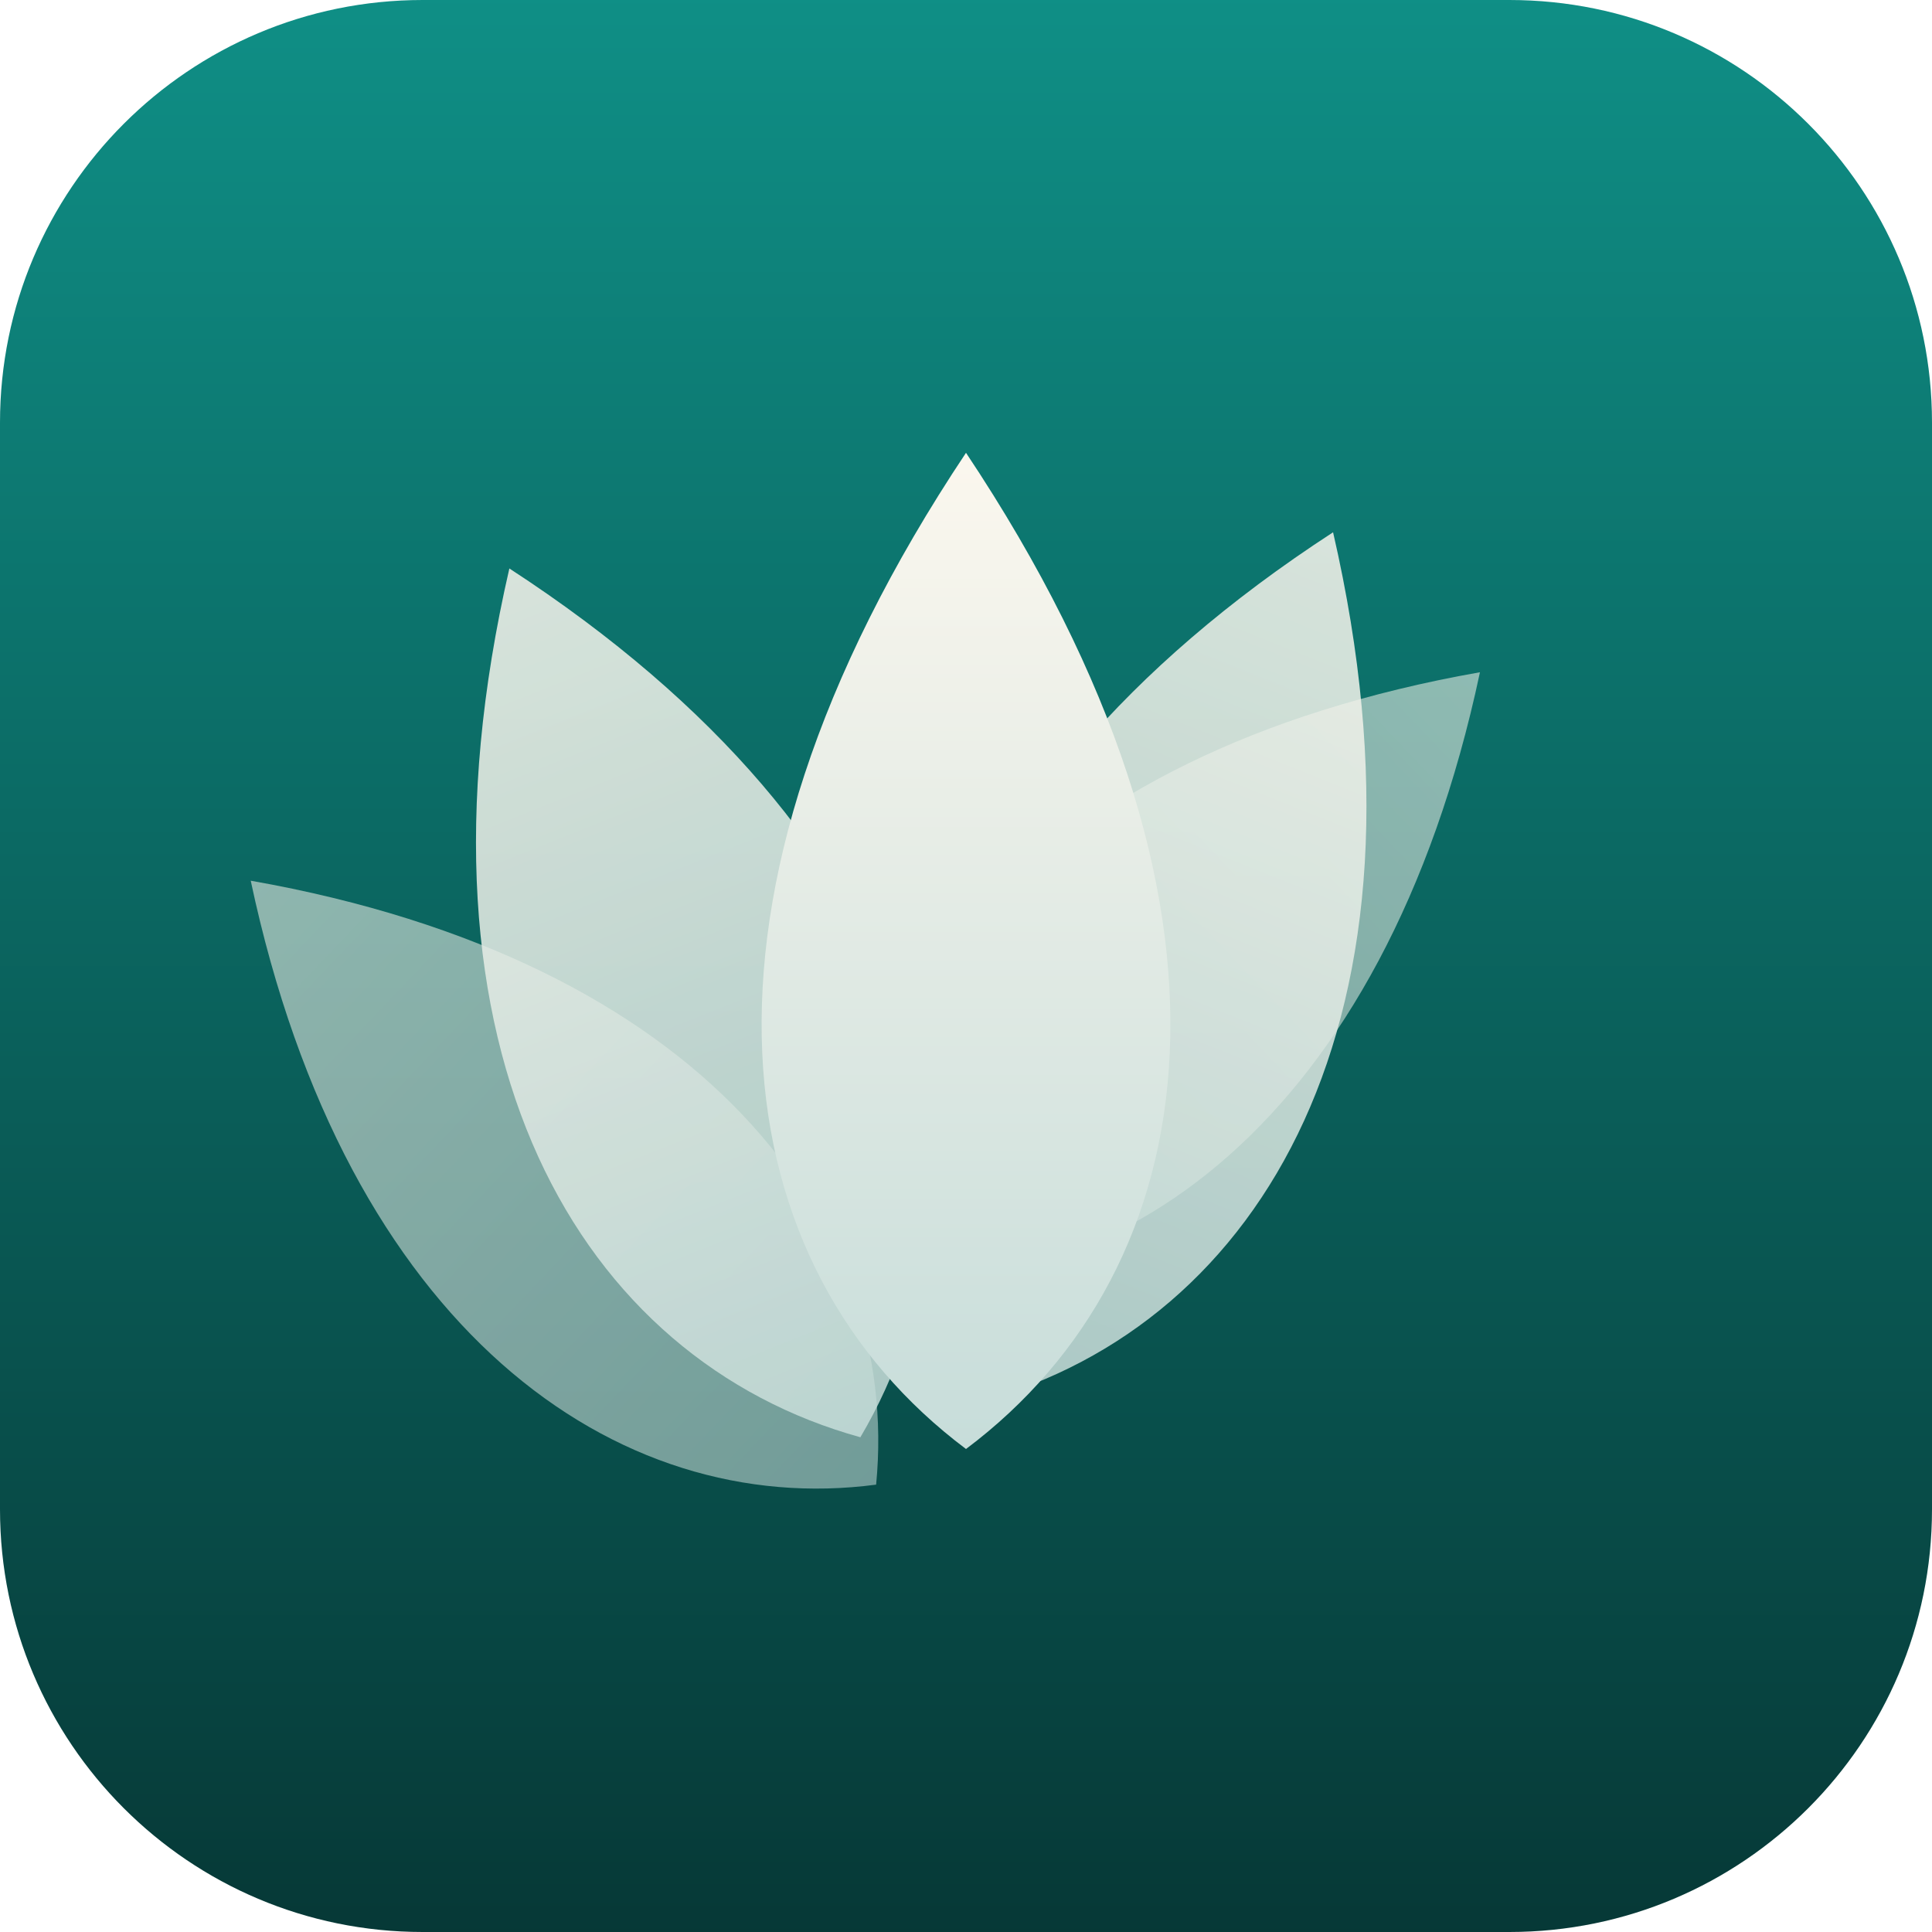
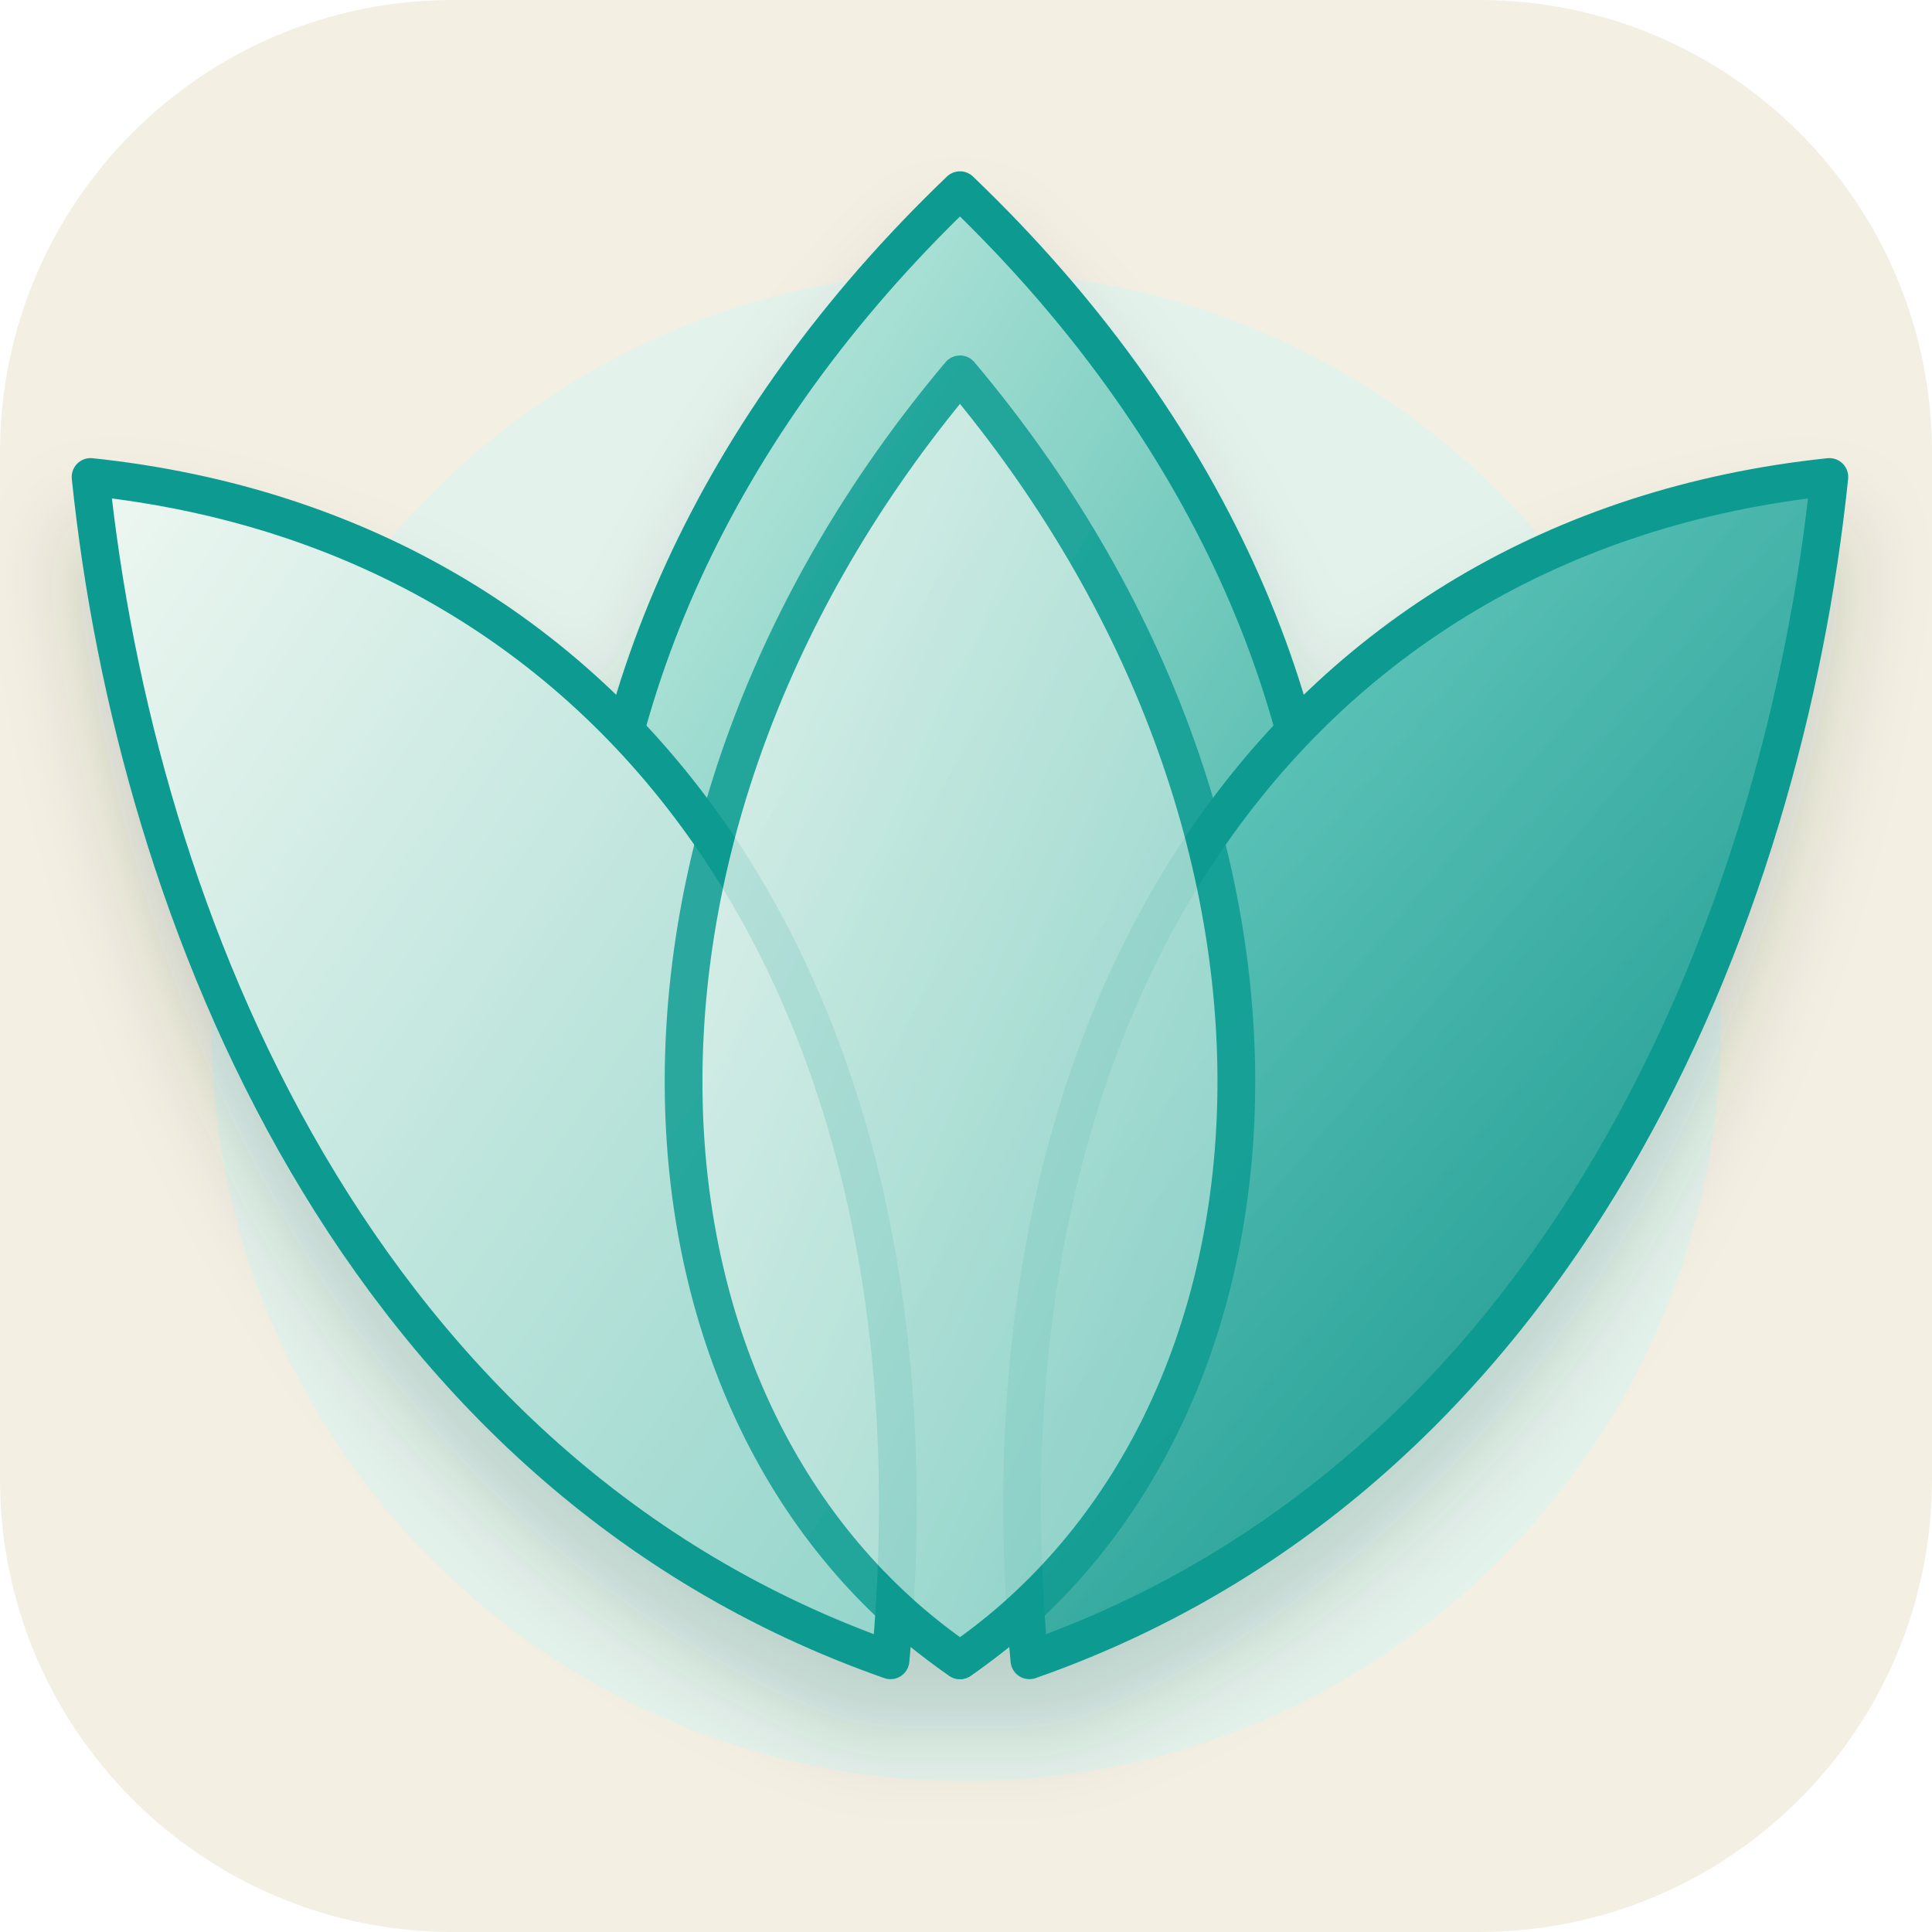
- <svg xmlns="http://www.w3.org/2000/svg" viewBox="0 0 32 32" role="img" aria-label="Floating Counselling">
+ <svg xmlns="http://www.w3.org/2000/svg" width="512" height="512" viewBox="0 0 64 64" role="img" aria-label="Floating Counselling">
  <defs>
-     <linearGradient id="bg" x1="0" y1="0" x2="0" y2="1">
-       <stop offset="0" stop-color="#0F8F86" />
-       <stop offset="1" stop-color="#063836" />
+     <linearGradient id="leafLight" x1="0" y1="0" x2="1" y2="1">
+       <stop offset="0" stop-color="#eef7f1" />
+       <stop offset="1" stop-color="#94d5cb" />
    </linearGradient>
-     <linearGradient id="petal" x1="0.5" y1="0" x2="0.5" y2="1">
-       <stop offset="0" stop-color="#FBF7EE" />
-       <stop offset="1" stop-color="#C7DDDA" />
+     <linearGradient id="leafMid" x1="0.15" y1="0.05" x2="0.9" y2="1">
+       <stop offset="0" stop-color="#bfe9de" />
+       <stop offset="1" stop-color="#24a99b" />
    </linearGradient>
+     <linearGradient id="leafDark" x1="0.15" y1="0" x2="0.95" y2="1">
+       <stop offset="0" stop-color="#72cfc4" />
+       <stop offset="1" stop-color="#0a8f86" />
+     </linearGradient>
+     <filter id="shadow" x="-20%" y="-20%" width="140%" height="150%" color-interpolation-filters="sRGB">
+       <feDropShadow dx="0" dy="2" stdDeviation="1.4" flood-color="#063836" flood-opacity="0.18" />
+     </filter>
  </defs>
-   <rect width="32" height="32" rx="7" fill="url(#bg)" />
-   <g transform="translate(0 1)">
-     <path d="M16 23 C12 20 11 14 16 7 C21 14 20 20 16 23 Z" fill="url(#petal)" opacity="0.55" transform="rotate(-46 16 25) scale(0.85 0.9) translate(2.8 2.5)" />
-     <path d="M16 23 C12 20 11 14 16 7 C21 14 20 20 16 23 Z" fill="url(#petal)" opacity="0.55" transform="rotate(46 16 25) scale(0.85 0.9) translate(-2.8 2.5)" />
-     <path d="M16 23 C12 20 11 14 16 7 C21 14 20 20 16 23 Z" fill="url(#petal)" opacity="0.85" transform="rotate(-22 16 25) scale(0.95 0.97)" />
-     <path d="M16 23 C12 20 11 14 16 7 C21 14 20 20 16 23 Z" fill="url(#petal)" opacity="0.85" transform="rotate(22 16 25) scale(0.95 0.97)" />
-     <path d="M16 23 C12 20 11 14 16 6.5 C21 14 20 20 16 23 Z" fill="url(#petal)" />
+   <rect width="64" height="64" rx="15" fill="#f4efe3" />
+   <circle cx="32" cy="34" r="25" fill="#e4f2ec" />
+   <g filter="url(#shadow)" stroke="#0a9b91" stroke-width="1.25" stroke-linejoin="round">
+     <path d="M31.8 55C15.8 43.6 15.4 22 31.8 6.3C48.2 22 47.8 43.6 31.8 55Z" fill="url(#leafMid)" />
+     <path d="M29.5 55C11.8 48.8 4.5 30.3 3 15.8C21 17.7 31.5 33.3 29.5 55Z" fill="url(#leafLight)" />
+     <path d="M34.1 55C51.8 48.8 59.1 30.3 60.6 15.8C42.6 17.7 32.1 33.3 34.1 55Z" fill="url(#leafDark)" />
+     <path d="M31.8 55C20.2 47 19 27.6 31.8 12.4C44.6 27.6 43.4 47 31.8 55Z" fill="url(#leafLight)" opacity="0.82" />
  </g>
</svg>
